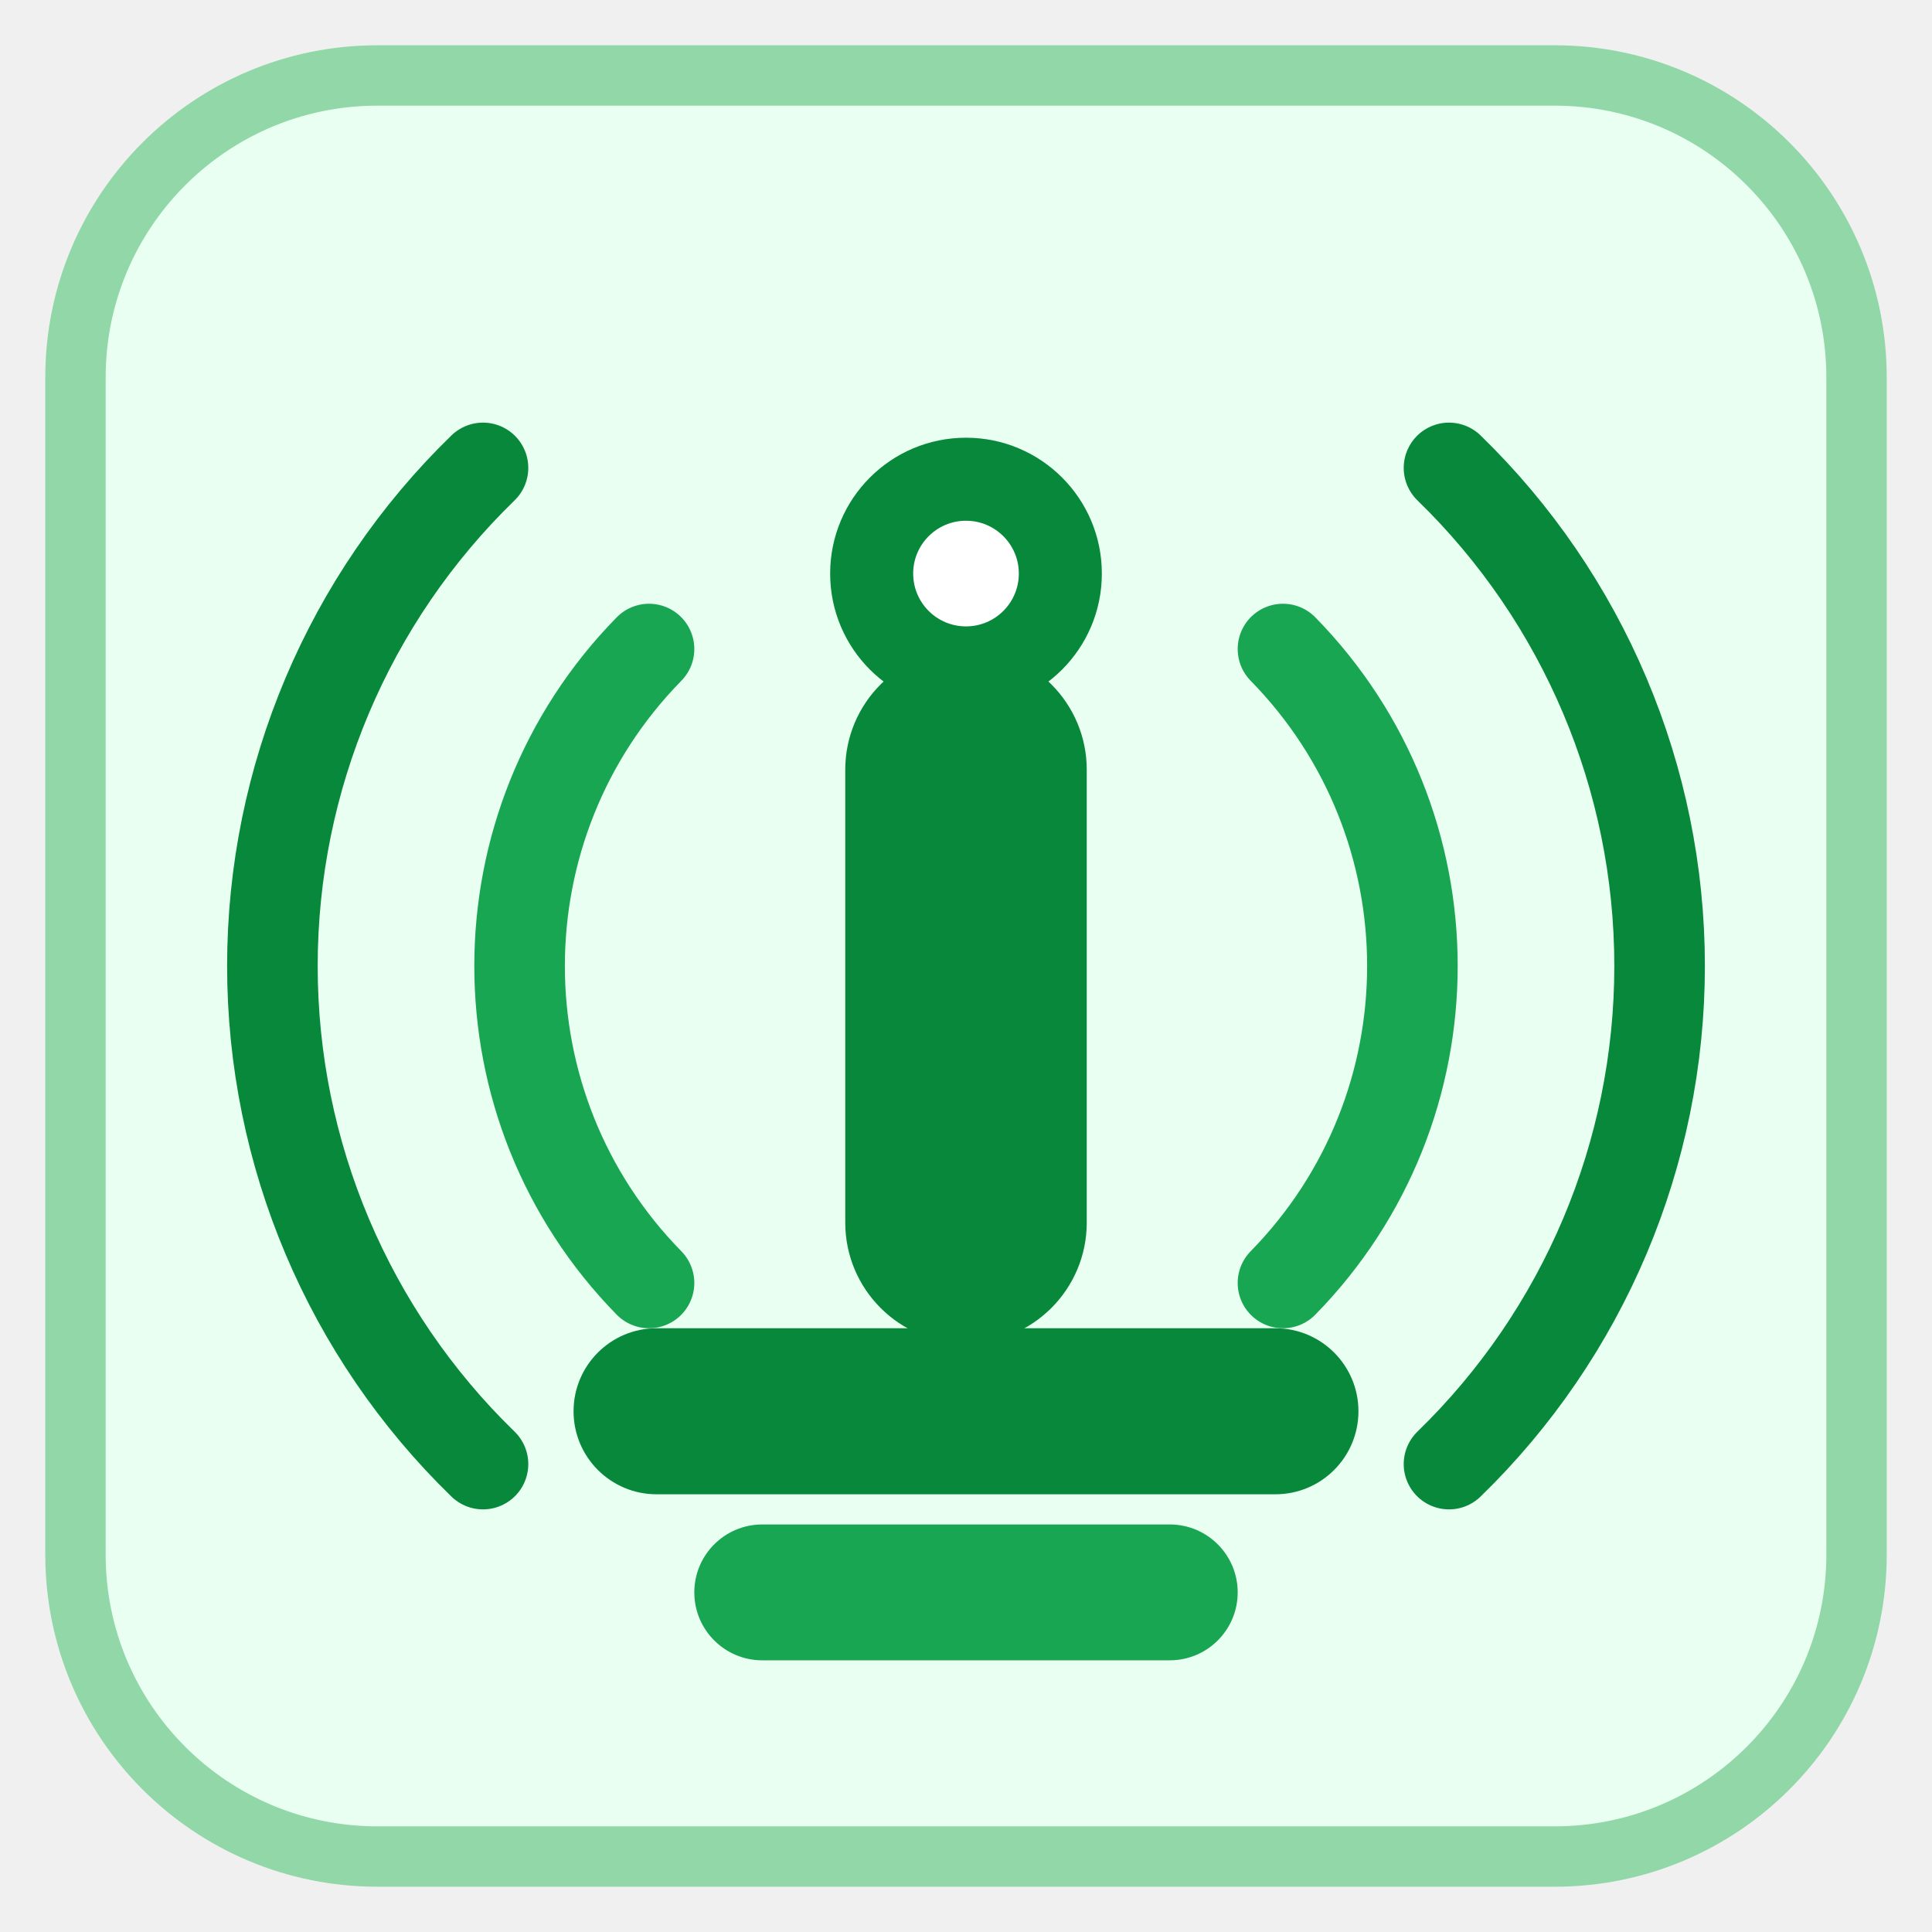
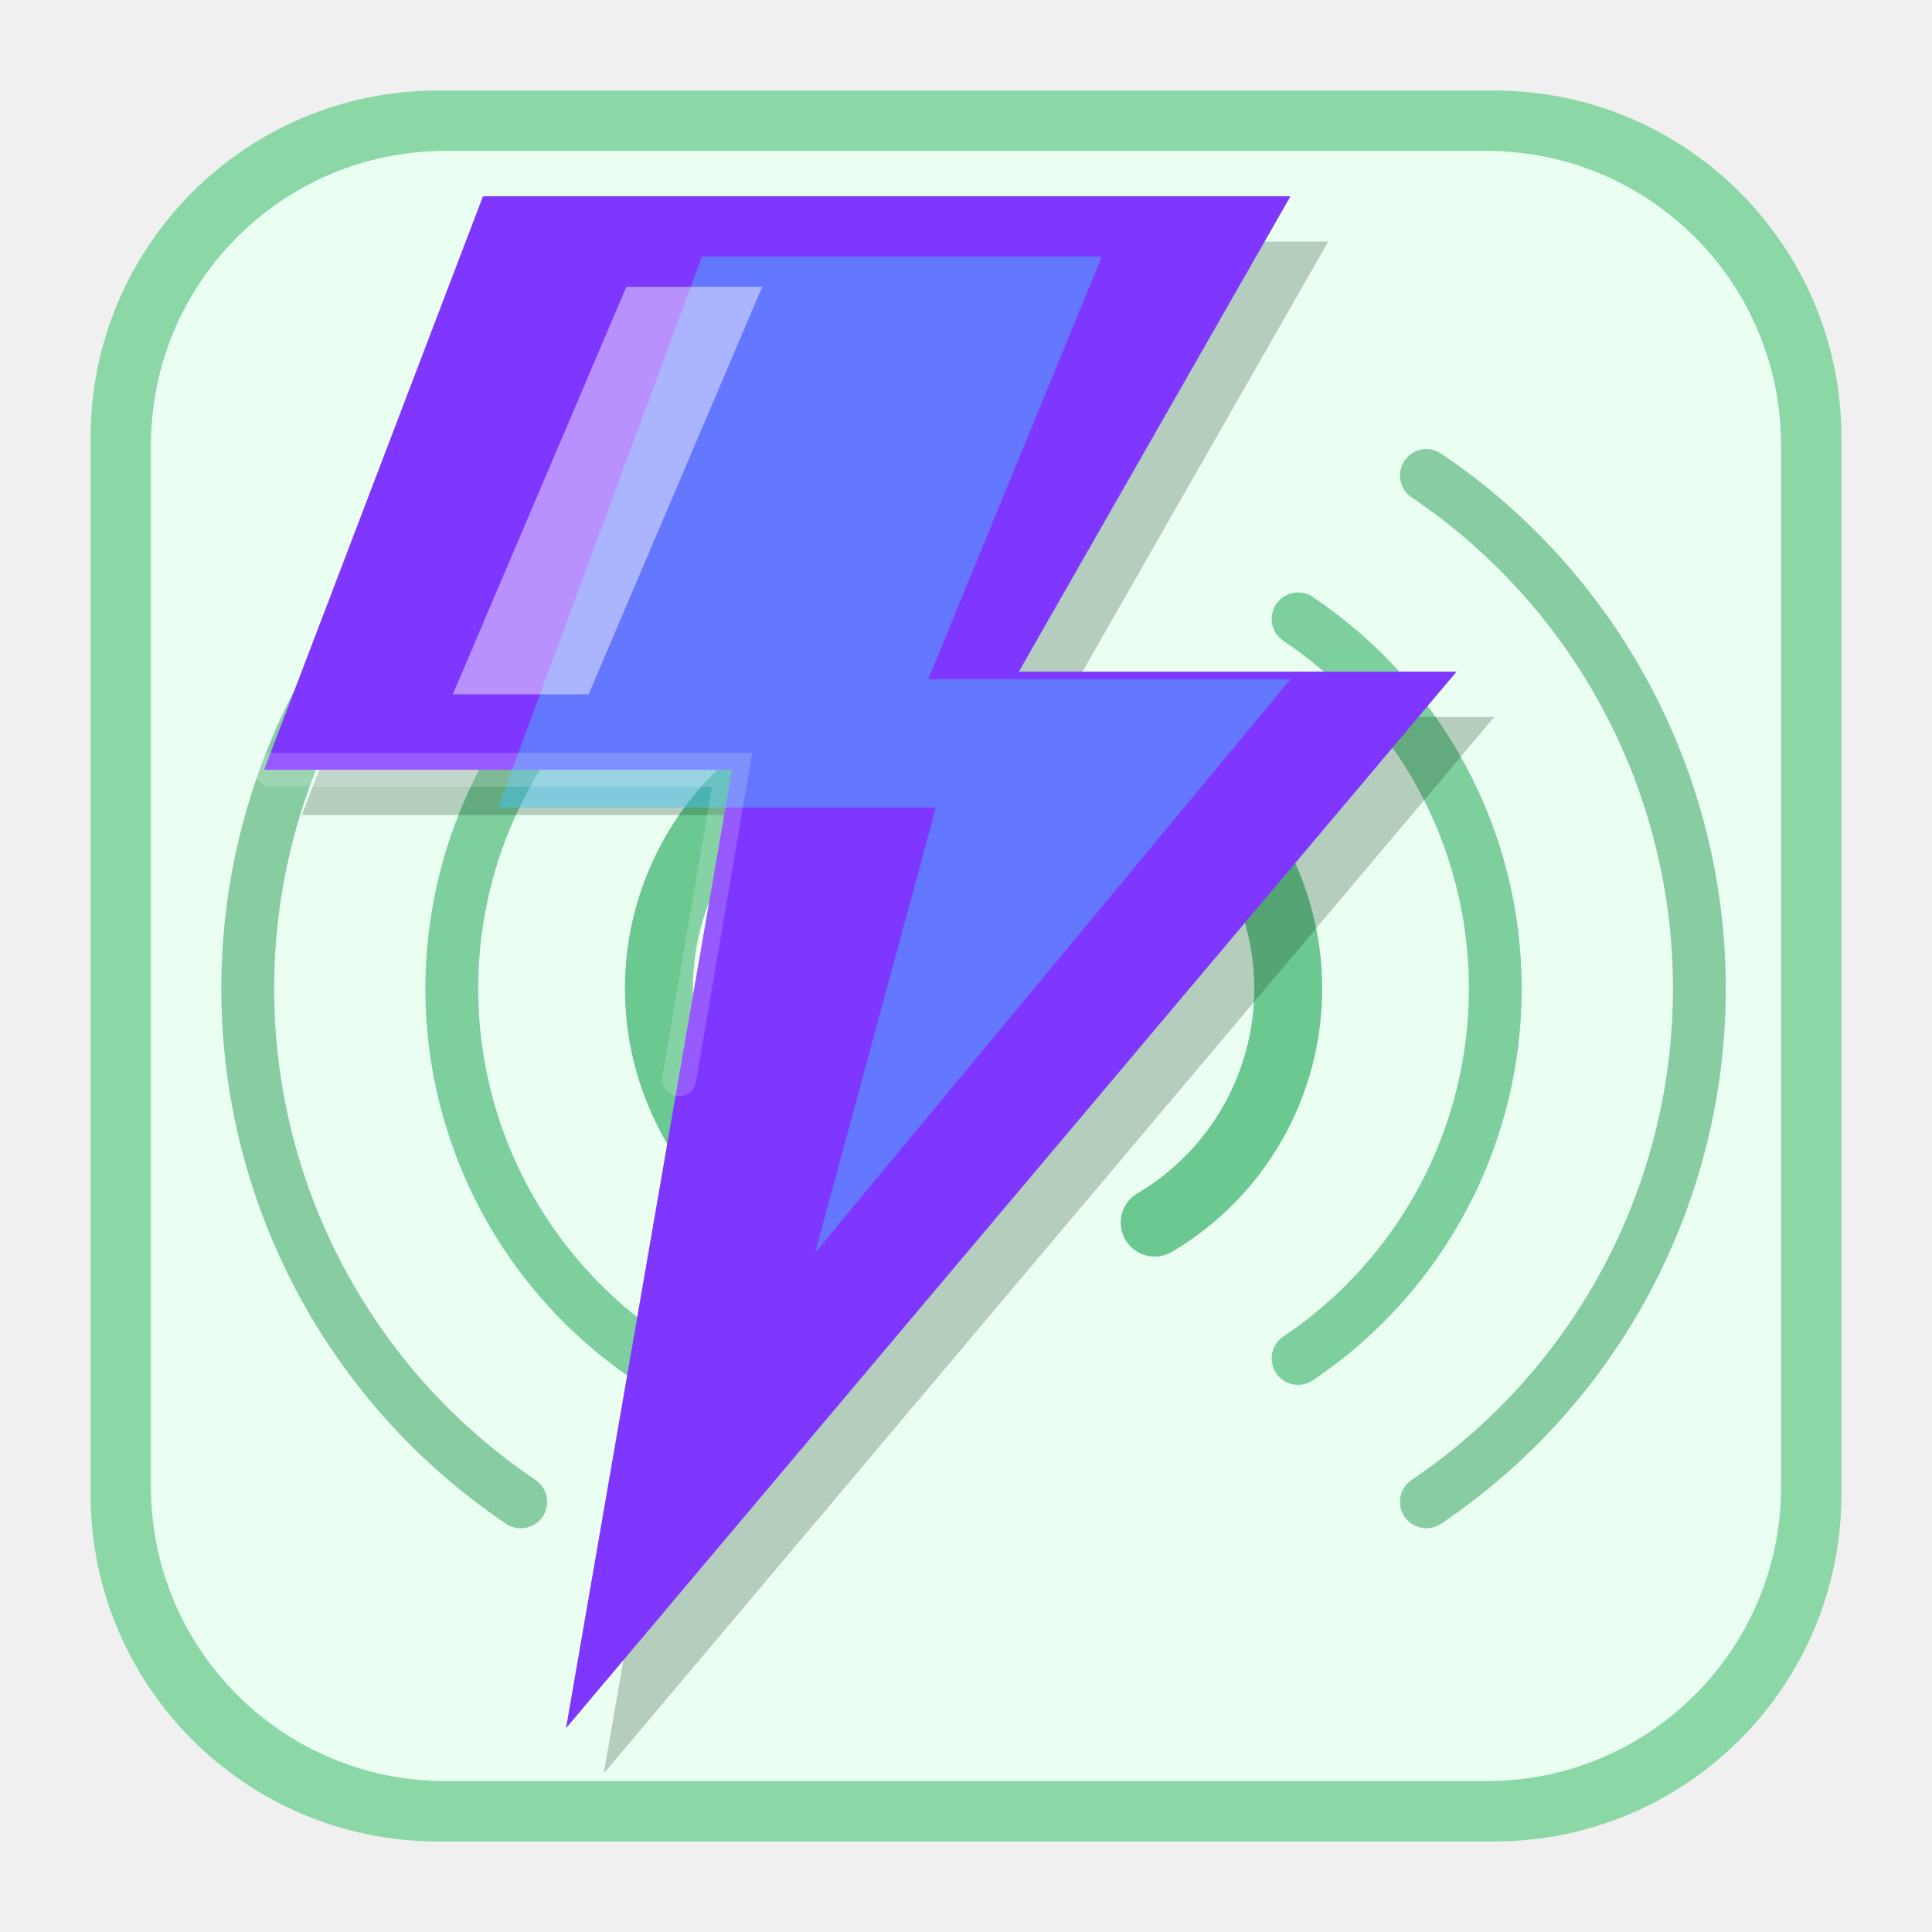
- <svg xmlns="http://www.w3.org/2000/svg" viewBox="0 0 256 256" role="img" aria-label="HAM 台网点名主控台">
-   <rect x="10" y="10" width="236" height="236" rx="40" fill="#e8fff1" stroke="#91d7a8" stroke-width="8" />
+ <svg xmlns="http://www.w3.org/2000/svg" viewBox="0 0 512 512" role="img" aria-label="HAM 台网点名主控台">
+   <rect x="24" y="24" width="464" height="464" rx="92" fill="#8bd8a6" />
+   <rect x="40" y="40" width="432" height="432" rx="78" fill="#eafff1" />
  <g fill="none" stroke-linecap="round">
-     <path d="M86 86a60 60 0 0 0 0 84" stroke="#19a653" stroke-width="12" />
-     <path d="M170 86a60 60 0 0 1 0 84" stroke="#19a653" stroke-width="12" />
-     <path d="M64 62a92 92 0 0 0 0 132" stroke="#07883a" stroke-width="12" />
-     <path d="M192 62a92 92 0 0 1 0 132" stroke="#07883a" stroke-width="12" />
+     <path d="M210 200a72 72 0 0 0 0 124" stroke="#2fae62" stroke-width="18" opacity=".68" />
+     <path d="M306 200a72 72 0 0 1 0 124" stroke="#2fae62" stroke-width="18" opacity=".68" />
+     <path d="M172 164a118 118 0 0 0 0 196" stroke="#2fae62" stroke-width="14" opacity=".58" />
+     <path d="M344 164a118 118 0 0 1 0 196" stroke="#2fae62" stroke-width="14" opacity=".58" />
+     <path d="M138 126a164 164 0 0 0 0 272" stroke="#07883a" stroke-width="14" opacity=".43" />
+     <path d="M378 126a164 164 0 0 1 0 272" stroke="#07883a" stroke-width="14" opacity=".43" />
  </g>
-   <rect x="112" y="86" width="32" height="92" rx="16" fill="#07883a" />
-   <circle cx="128" cy="76" r="18" fill="#07883a" />
-   <circle cx="128" cy="76" r="7" fill="#fff" />
-   <rect x="76" y="176" width="104" height="22" rx="11" fill="#07883a" />
-   <rect x="92" y="202" width="72" height="18" rx="9" fill="#19a653" />
+   <path d="M292 64H138L80 216h124l-44 254 236-280H280l72-126h-60Z" fill="#123820" opacity=".25" />
+   <path d="M282 52H128L70 204h124l-44 254 236-280H270l72-126h-60Z" fill="#7f36ff" />
+   <path d="M292 68 246 180h96L216 332l32-118H132l54-146h106Z" fill="#42c6ff" opacity=".45" />
+   <path d="M166 76 120 184h36l46-108h-36Z" fill="#fff" opacity=".45" />
+   <path d="M72 204h122l-14 82" fill="none" stroke="#fff" stroke-width="9" stroke-linecap="round" opacity=".18" />
</svg>
